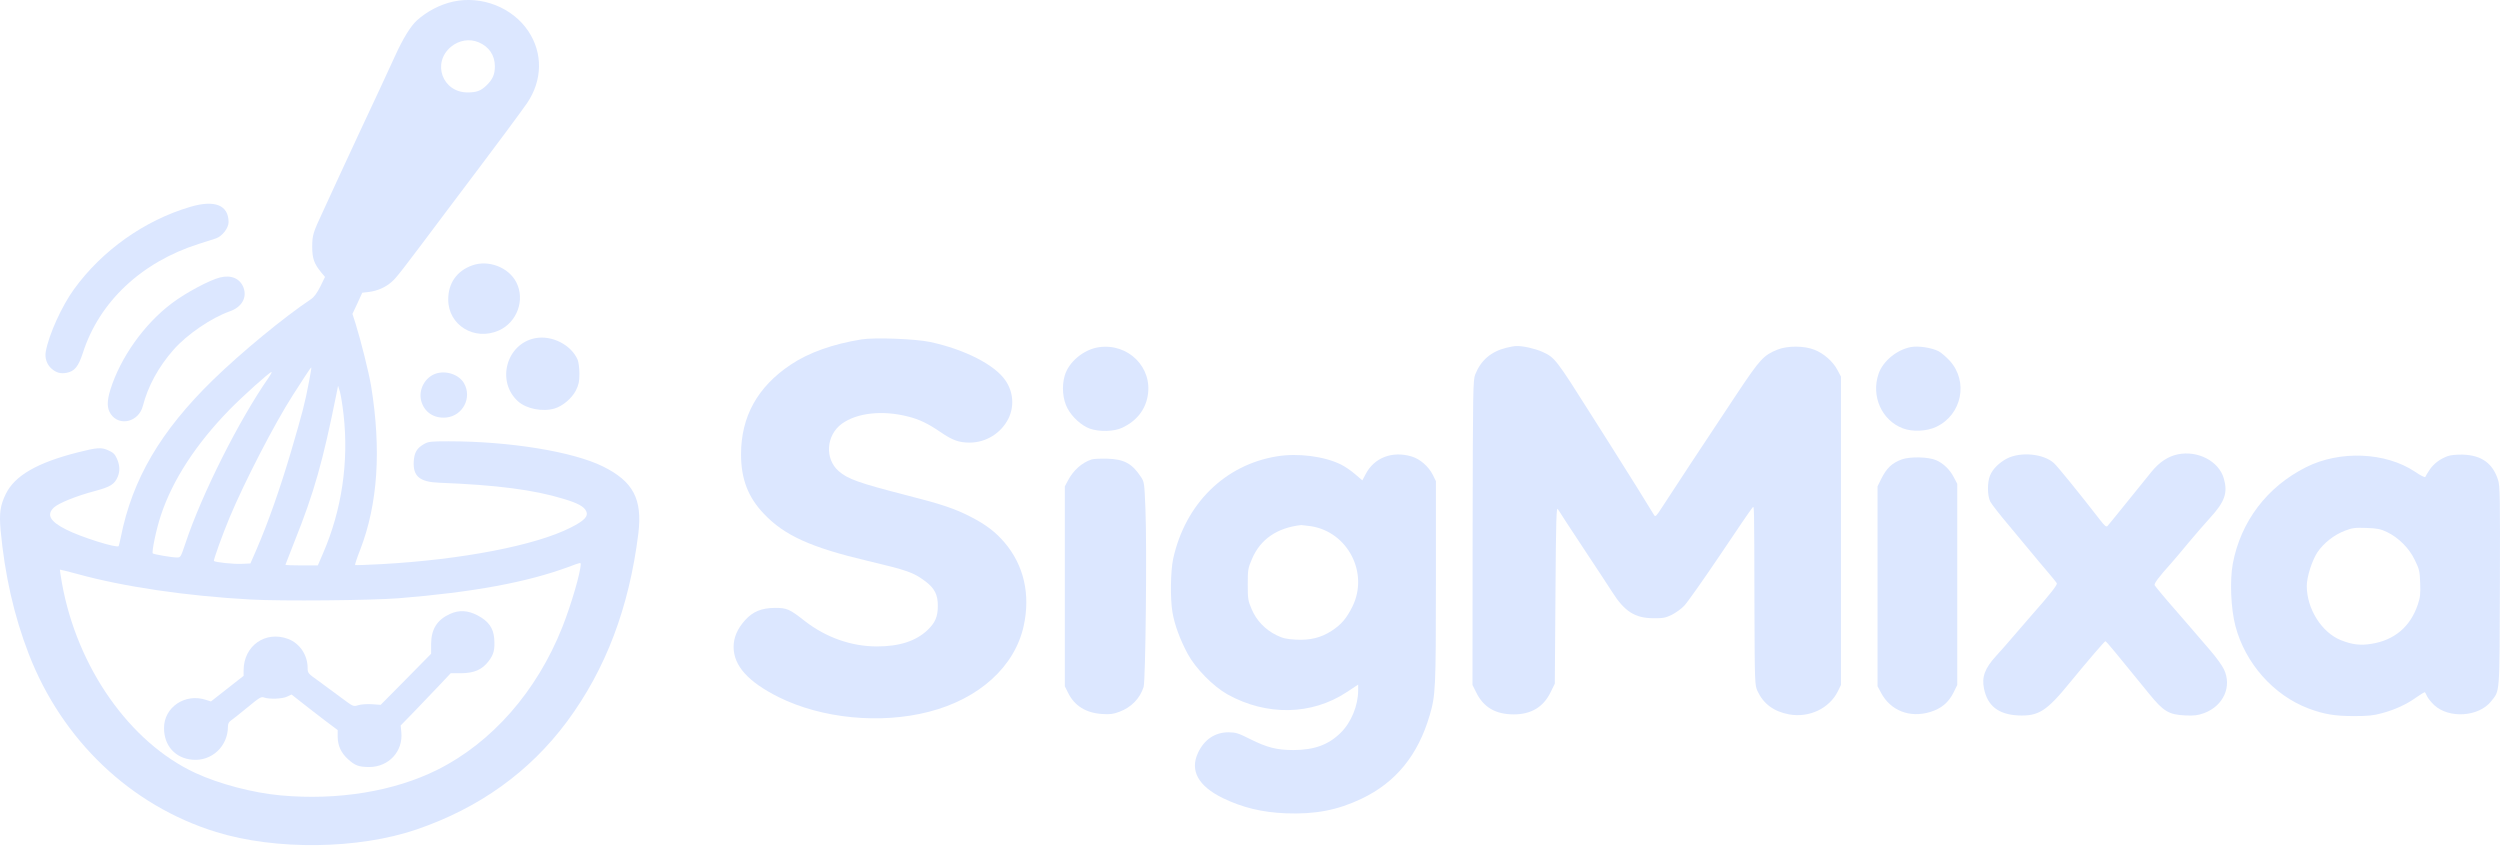
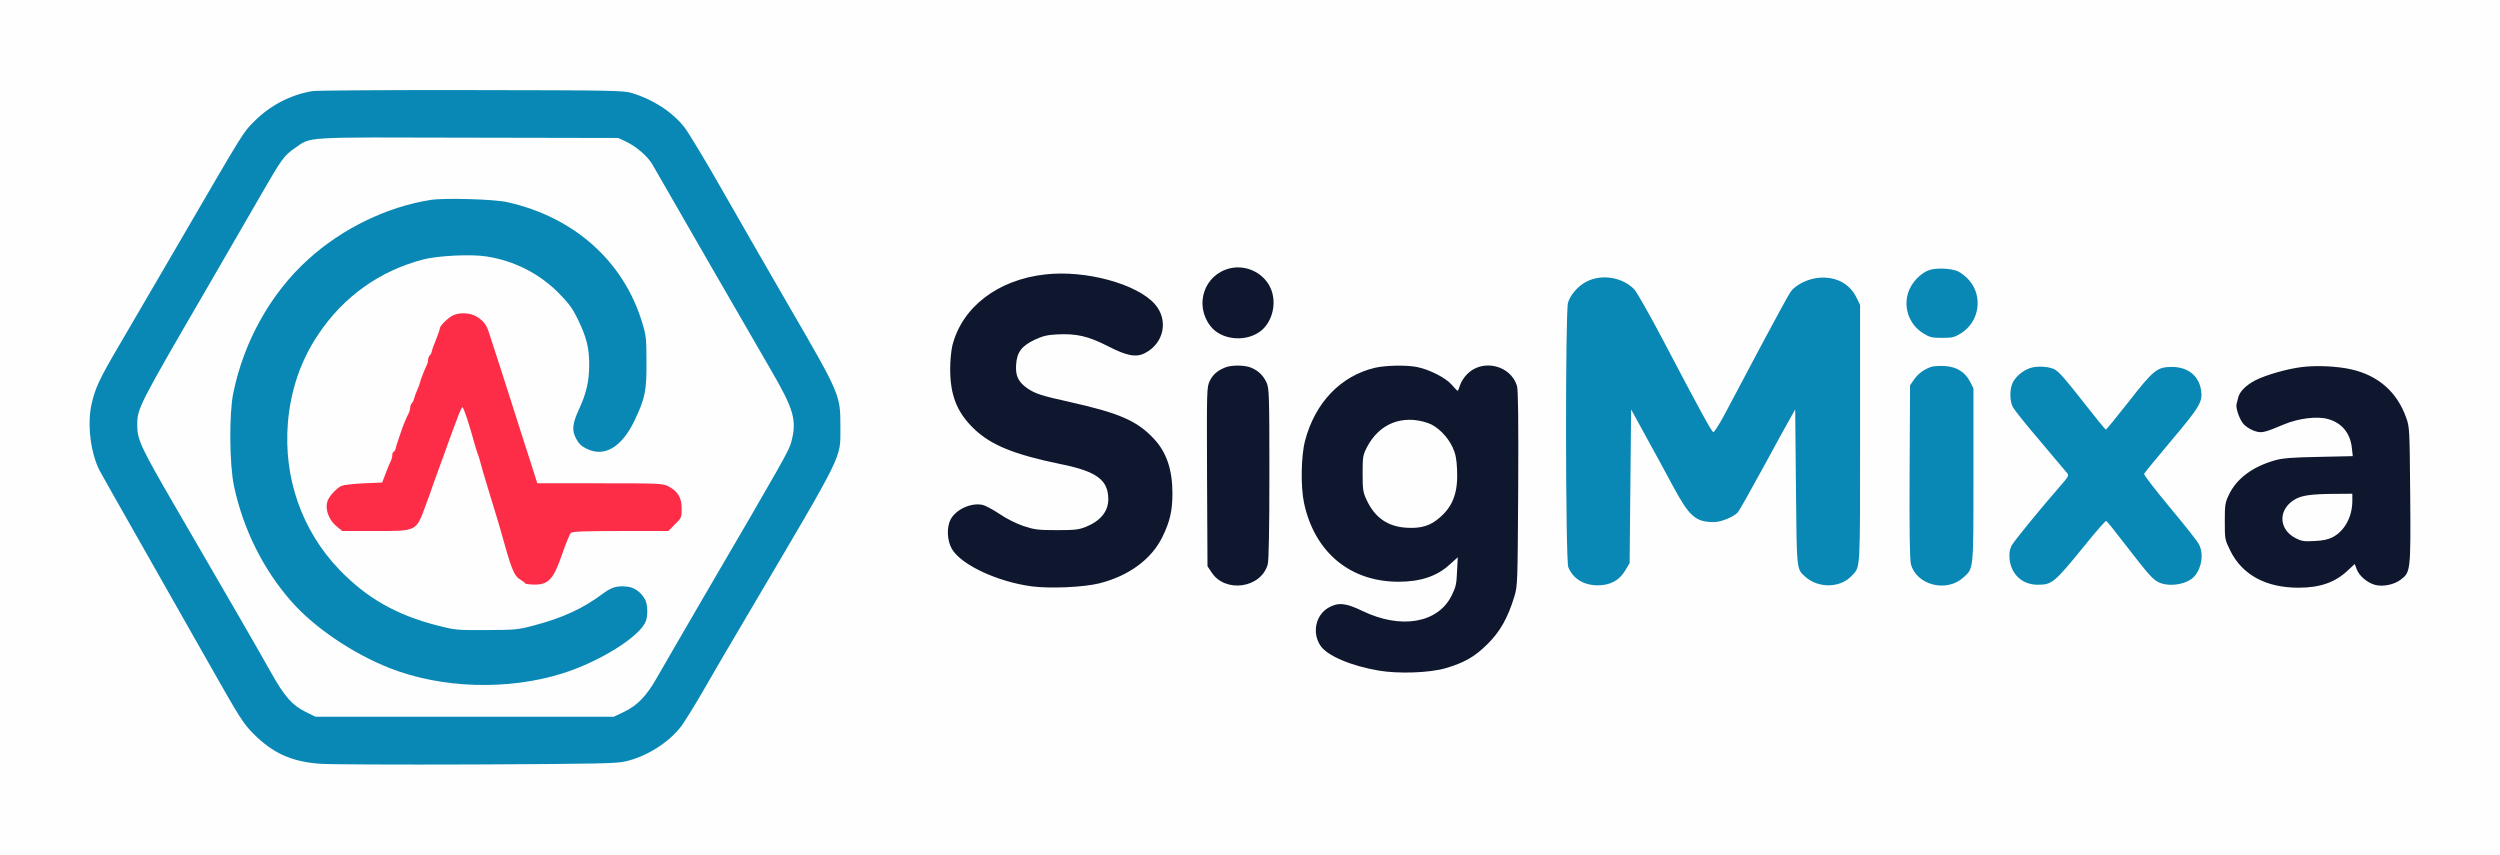
- <svg xmlns="http://www.w3.org/2000/svg" version="1.0" width="1913.321pt" height="646.777pt" viewBox="0 0 1913.321 646.777" preserveAspectRatio="xMidYMid meet">
-   <g transform="translate(-134.5609,705.7381) scale(0.1,-0.1)" fill="#DCE7FF" stroke="none">
-     <path d="M4813 7045 c-99 -22 -199 -74 -277 -144 -48 -44 -106 -138 -166 -270 -63 -138 -162 -351 -275 -591 -40 -85 -112 -240 -160 -345 -47 -104 -99 -217 -115 -250 -80 -171 -84 -186 -85 -275 0 -92 15 -132 71 -200 l27 -32 -36 -74 c-25 -49 -48 -81 -71 -96 -209 -140 -531 -405 -750 -618 -401 -391 -618 -760 -706 -1205 -7 -33 -14 -63 -16 -67 -11 -18 -288 68 -403 127 -123 62 -151 113 -93 168 36 34 172 89 316 127 116 31 148 51 172 107 19 44 17 90 -6 141 -15 34 -29 47 -66 63 -53 24 -84 22 -234 -16 -310 -79 -481 -177 -550 -318 -43 -88 -51 -147 -40 -275 32 -344 102 -655 215 -948 256 -663 781 -1162 1434 -1364 457 -141 1088 -133 1534 19 480 164 866 441 1152 826 297 401 475 871 546 1439 32 264 -39 399 -272 514 -229 113 -712 192 -1180 192 -135 0 -155 -2 -188 -21 -55 -31 -75 -65 -79 -134 -6 -113 46 -156 193 -162 441 -17 727 -54 955 -124 110 -33 156 -59 172 -94 18 -39 -14 -73 -120 -126 -268 -136 -832 -245 -1445 -279 -110 -6 -201 -9 -204 -7 -2 3 15 56 40 119 134 348 162 762 83 1250 -16 99 -80 354 -119 478 l-24 75 38 81 37 81 51 6 c64 8 127 35 174 77 38 33 72 77 434 560 118 157 225 299 238 316 91 119 329 440 365 493 118 175 121 382 9 550 -121 181 -357 274 -576 226z m195 -311 c80 -33 125 -100 125 -184 0 -63 -17 -101 -65 -147 -42 -41 -76 -53 -144 -53 -193 0 -275 227 -126 350 61 50 141 63 210 34z m-1297 -2595 c-33 -174 -49 -233 -137 -534 -86 -291 -176 -546 -264 -750 l-48 -110 -68 -3 c-58 -3 -202 12 -211 22 -6 5 66 204 119 331 114 273 344 719 486 940 25 39 66 102 91 141 25 39 47 70 49 69 2 -2 -6 -49 -17 -106z m-309 29 c-228 -327 -511 -891 -636 -1265 -38 -113 -38 -113 -69 -112 -38 0 -175 24 -182 31 -10 10 27 188 62 292 89 269 268 544 524 807 104 106 307 288 322 289 5 0 -5 -19 -21 -42z m573 -283 c41 -363 -14 -733 -157 -1062 l-40 -93 -124 0 c-68 0 -124 2 -124 5 0 2 32 84 71 182 149 372 216 610 320 1128 l12 60 14 -45 c7 -25 20 -103 28 -175z m1815 -1145 c0 -61 -73 -312 -141 -483 -195 -491 -538 -882 -956 -1091 -331 -165 -761 -236 -1199 -196 -212 19 -473 88 -654 172 -501 233 -904 806 -1020 1451 -10 56 -17 103 -16 105 2 1 61 -14 132 -33 353 -98 836 -169 1329 -196 237 -13 919 -7 1135 10 565 46 975 121 1295 239 94 35 95 35 95 22z" />
-     <path d="M4790 2359 c-99 -45 -144 -116 -145 -230 l0 -75 -193 -196 -193 -195 -68 5 c-40 2 -83 -1 -105 -8 -36 -11 -37 -11 -128 57 -51 38 -130 96 -175 129 -80 57 -83 60 -83 99 0 99 -60 188 -148 222 -174 66 -341 -51 -342 -239 l0 -43 -125 -98 -125 -98 -38 12 c-159 53 -322 -56 -321 -216 0 -135 86 -231 218 -242 147 -13 271 103 271 253 0 22 7 36 23 47 12 8 69 53 126 100 92 76 106 85 128 76 39 -14 139 -11 176 7 l34 16 80 -63 c45 -35 124 -97 177 -137 l96 -72 0 -53 c1 -67 26 -122 79 -170 54 -49 82 -59 161 -60 151 0 262 120 247 268 l-5 50 112 115 c61 63 147 153 191 200 l80 85 80 0 c100 1 160 27 210 92 40 52 49 90 43 173 -6 81 -44 134 -128 178 -75 39 -141 42 -210 11z" />
-     <path d="M2801 5474 c-349 -103 -674 -333 -889 -630 -94 -130 -192 -346 -216 -477 -9 -50 8 -100 45 -132 37 -31 68 -39 114 -31 62 12 90 47 125 153 125 390 448 694 885 833 55 18 115 37 134 43 48 17 96 79 96 125 -1 130 -106 172 -294 116z" />
-     <path d="M4959 5026 c-117 -42 -183 -135 -183 -261 0 -197 201 -319 387 -237 140 62 203 235 134 369 -59 115 -214 174 -338 129z" />
-     <path d="M3030 4934 c-80 -20 -261 -116 -367 -196 -213 -159 -396 -417 -473 -664 -27 -88 -26 -142 3 -185 66 -98 215 -61 246 62 39 150 118 297 235 430 103 117 289 244 431 294 91 32 133 105 104 182 -27 69 -93 98 -179 77z" />
-     <path d="M5441 4469 c-220 -43 -299 -331 -131 -483 64 -58 189 -82 280 -55 63 19 132 78 163 138 22 45 27 68 27 128 0 41 -6 88 -13 106 -49 115 -197 191 -326 166z" />
-     <path d="M7940 4460 c-218 -35 -405 -101 -542 -193 -255 -170 -381 -398 -381 -687 0 -188 54 -329 175 -455 156 -165 358 -257 793 -360 308 -73 350 -88 442 -156 71 -53 97 -104 96 -189 0 -83 -20 -128 -79 -185 -89 -84 -215 -125 -387 -125 -196 0 -390 69 -550 193 -120 94 -138 102 -232 102 -101 -1 -168 -28 -227 -94 -60 -67 -88 -133 -88 -206 1 -143 111 -266 345 -383 330 -164 779 -208 1150 -112 385 99 656 345 725 656 53 241 2 465 -146 639 -69 81 -142 137 -261 198 -119 61 -219 95 -478 161 -381 98 -461 127 -531 188 -108 95 -96 274 24 362 116 84 311 106 509 55 84 -21 151 -53 249 -120 89 -61 139 -79 220 -79 126 0 242 72 298 185 45 93 37 203 -23 290 -82 121 -312 238 -576 295 -112 24 -425 36 -525 20z" />
-     <path d="M9755 4400 c-116 -17 -231 -113 -261 -218 -24 -82 -15 -183 22 -251 36 -67 107 -131 170 -154 74 -26 186 -23 249 7 108 51 175 135 194 242 40 219 -149 407 -374 374z" />
-     <path d="M12875 4396 c-118 -29 -195 -95 -239 -204 -17 -45 -18 -101 -20 -1212 l-1 -1165 28 -56 c56 -115 149 -169 288 -169 133 0 226 56 281 168 l33 67 5 680 c4 594 7 677 19 655 8 -14 96 -149 196 -300 100 -151 199 -301 219 -333 94 -149 175 -201 316 -201 73 -1 93 3 140 26 30 15 74 46 96 70 23 24 146 198 274 388 127 190 238 352 246 360 16 16 15 83 17 -790 2 -551 3 -566 23 -611 46 -99 125 -157 242 -179 155 -28 309 46 374 178 l23 47 0 1180 0 1180 -27 51 c-35 66 -105 127 -177 155 -79 31 -205 31 -281 1 -108 -44 -133 -71 -311 -338 -215 -323 -523 -790 -579 -878 -38 -59 -46 -66 -55 -51 -44 73 -198 321 -318 510 -39 61 -107 169 -152 240 -283 448 -289 456 -386 500 -57 25 -149 46 -199 44 -14 0 -47 -6 -75 -13z" />
-     <path d="M15969 4401 c-108 -21 -213 -108 -246 -204 -59 -171 24 -357 186 -418 74 -28 183 -23 256 12 196 93 247 347 102 506 -28 30 -66 63 -86 73 -54 27 -155 42 -212 31z" />
-     <path d="M4681 4198 c-83 -28 -134 -123 -112 -208 23 -87 98 -137 192 -128 127 13 199 152 136 262 -38 67 -137 100 -216 74z" />
-     <path d="M18012 3580 c-75 -16 -141 -60 -201 -134 -98 -121 -164 -202 -245 -303 -44 -54 -84 -104 -91 -111 -9 -10 -22 0 -60 50 -152 196 -323 407 -350 431 -79 72 -254 89 -360 35 -60 -32 -109 -80 -129 -130 -22 -52 -21 -155 2 -200 10 -19 74 -102 143 -183 68 -81 146 -175 173 -208 28 -34 81 -98 119 -142 38 -44 71 -85 74 -92 5 -12 -53 -86 -192 -243 -41 -47 -107 -123 -147 -170 -40 -47 -96 -111 -125 -142 -87 -95 -112 -162 -93 -252 27 -131 110 -196 260 -204 157 -7 218 31 400 255 134 163 262 313 269 313 3 0 38 -39 76 -86 39 -48 93 -114 121 -148 27 -33 90 -109 138 -169 110 -135 150 -159 276 -165 70 -3 95 0 145 18 147 55 214 203 151 335 -13 28 -60 93 -105 145 -45 52 -115 133 -154 179 -40 46 -92 106 -117 135 -69 78 -145 170 -154 184 -7 12 29 61 129 172 22 25 81 94 130 154 50 60 123 144 163 188 115 125 139 194 107 304 -38 132 -199 216 -353 184z" />
-     <path d="M11119 3565 c-400 -65 -702 -363 -795 -785 -20 -94 -23 -307 -5 -410 17 -98 59 -210 117 -318 61 -112 194 -247 304 -309 299 -166 644 -160 912 17 l88 58 0 -44 c0 -116 -53 -245 -133 -324 -94 -93 -202 -132 -361 -133 -128 0 -203 19 -333 84 -91 46 -109 51 -165 52 -104 0 -187 -56 -234 -158 -63 -135 2 -254 191 -346 148 -72 302 -109 480 -116 226 -9 397 24 580 111 263 125 433 333 523 641 44 151 47 200 47 1015 l0 775 -23 47 c-33 66 -99 123 -163 142 -148 44 -287 -9 -352 -136 l-25 -47 -56 48 c-31 27 -80 60 -109 74 -129 63 -328 88 -488 62z m261 -535 c282 -45 443 -359 316 -615 -45 -91 -87 -139 -158 -185 -81 -53 -165 -74 -275 -68 -71 4 -99 10 -148 34 -86 42 -154 113 -190 199 -28 64 -30 80 -30 190 0 113 2 124 33 196 64 150 193 238 377 258 6 0 39 -4 75 -9z" />
-     <path d="M20077 3566 c-59 -22 -105 -57 -137 -104 -16 -24 -31 -49 -33 -55 -2 -6 -38 12 -80 41 -224 149 -574 164 -832 34 -298 -149 -500 -415 -561 -738 -24 -130 -15 -345 20 -478 75 -285 292 -530 560 -631 118 -44 200 -58 346 -58 107 0 151 4 215 22 98 26 188 67 263 121 32 22 61 40 64 40 3 0 11 -13 18 -30 7 -16 32 -47 55 -69 114 -105 340 -90 435 28 69 88 65 34 68 881 2 682 1 770 -14 814 -41 128 -126 189 -269 194 -50 1 -94 -3 -118 -12z m-464 -580 c89 -43 171 -124 214 -215 34 -69 38 -85 41 -176 3 -83 0 -111 -18 -164 -57 -170 -179 -273 -355 -301 -85 -14 -149 -6 -234 28 -147 59 -261 240 -261 415 0 69 40 194 81 257 48 71 129 135 212 166 54 21 76 24 162 21 84 -3 109 -8 158 -31z" />
-     <path d="M15902 3542 c-77 -28 -118 -67 -160 -152 l-27 -55 0 -765 0 -765 27 -50 c72 -136 219 -194 375 -147 86 26 142 73 180 150 l28 57 0 770 0 770 -27 51 c-30 58 -81 107 -136 130 -59 25 -196 28 -260 6z" />
-     <path d="M9700 3541 c-74 -24 -140 -83 -181 -161 l-24 -45 0 -765 0 -765 24 -48 c49 -101 137 -156 261 -164 61 -4 86 -1 133 17 91 34 157 102 185 190 15 45 26 1075 14 1361 -8 201 -9 208 -35 247 -67 102 -128 135 -257 139 -52 1 -106 -1 -120 -6z" />
+ <svg xmlns="http://www.w3.org/2000/svg" width="1676" height="573" viewBox="73 150 1676 573" role="img" aria-label="SigMixa">
+   <rect width="1774" height="887" fill="#FEFEFE" />
+   <g transform="translate(0,887) scale(0.1,-0.1)">
+     <path d="M8975 5571 c-172 -42 -240 -243 -131 -386 69 -91 225 -111 327 -42 81 54 118 175 85 275 -38 114 -163 181 -281 153z M7735 5530 c-316 -36 -554 -218 -620 -475 -8 -33 -15 -102 -15 -158 0 -177 45 -291 160 -402 114 -109 268 -172 579 -236 244 -49 321 -107 321 -236 0 -81 -52 -145 -150 -185 -48 -19 -73 -22 -195 -22 -125 0 -149 3 -222 27 -48 16 -115 49 -163 82 -45 30 -96 57 -112 60 -77 17 -178 -29 -215 -97 -28 -53 -24 -143 9 -199 63 -106 304 -219 535 -250 123 -16 346 -6 452 20 199 50 351 162 424 312 50 102 67 175 67 292 0 157 -39 273 -122 363 -113 122 -230 174 -570 250 -183 40 -229 55 -281 91 -60 42 -80 83 -75 157 5 85 37 127 126 169 52 24 83 32 147 35 131 7 210 -11 343 -79 126 -65 189 -77 248 -46 127 65 159 220 68 326 -118 137 -467 233 -739 201z M8945 4907 c-53 -21 -84 -48 -105 -91 -20 -43 -20 -54 -18 -643 l3 -599 28 -42 c92 -140 332 -105 376 55 7 25 11 236 11 608 0 533 -2 573 -19 610 -22 48 -54 79 -103 100 -43 18 -130 19 -173 2z M9946 4904 c-229 -55 -400 -234 -467 -489 -27 -102 -30 -313 -6 -421 72 -328 309 -524 633 -524 146 0 257 37 340 113 l57 51 -5 -95 c-3 -83 -8 -105 -36 -161 -91 -186 -341 -229 -600 -103 -112 54 -162 58 -228 20 -84 -50 -109 -167 -52 -253 45 -68 204 -136 393 -168 132 -22 337 -15 445 16 124 36 197 77 281 161 85 83 138 178 181 319 22 74 22 83 26 725 2 450 0 661 -8 687 -41 139 -230 185 -333 81 -21 -20 -42 -54 -49 -75 -6 -21 -13 -38 -16 -38 -3 0 -20 18 -39 40 -39 46 -148 102 -231 119 -72 15 -214 12 -286 -5z m357 -370 c62 -21 131 -89 165 -162 20 -44 27 -78 30 -146 8 -153 -25 -247 -114 -324 -62 -56 -126 -76 -223 -70 -127 7 -214 67 -270 188 -23 50 -26 67 -26 175 0 112 2 124 28 175 82 160 238 223 410 164z M16160 4909 c-97 -12 -235 -51 -309 -88 -64 -33 -108 -77 -117 -119 -3 -15 -8 -33 -10 -41 -7 -22 16 -94 42 -128 13 -18 44 -39 70 -49 53 -20 66 -18 206 41 99 41 221 56 294 36 93 -25 151 -95 161 -195 l6 -54 -229 -5 c-174 -3 -244 -9 -289 -22 -154 -43 -262 -124 -313 -233 -25 -52 -27 -68 -27 -178 0 -119 0 -121 37 -196 80 -162 239 -248 457 -248 144 0 245 35 331 116 l46 43 13 -34 c16 -45 70 -91 123 -106 54 -14 128 1 174 36 64 49 66 59 62 565 -4 445 -4 456 -27 520 -61 172 -187 283 -369 324 -93 21 -235 28 -332 15z m340 -897 c0 -107 -52 -202 -133 -244 -30 -15 -66 -23 -122 -25 -69 -4 -86 -1 -125 19 -120 62 -118 201 4 265 43 22 106 31 249 32 l127 1 0 -48z" fill="#0F172E" />
+     <path d="M2822 6759 c-145 -25 -280 -95 -388 -203 -77 -78 -57 -46 -514 -831 -150 -258 -328 -562 -394 -675 -131 -223 -159 -284 -183 -393 -29 -136 -5 -326 55 -442 8 -16 124 -221 257 -455 133 -234 345 -607 471 -830 215 -380 234 -409 304 -480 129 -129 253 -185 439 -200 60 -5 531 -7 1047 -5 824 4 948 6 1009 21 142 33 287 125 372 235 22 30 85 131 139 224 53 94 192 330 307 525 655 1110 620 1039 621 1255 0 218 1 217 -346 815 -129 223 -329 570 -443 770 -114 201 -230 393 -257 427 -82 104 -211 187 -354 230 -55 16 -135 18 -1074 19 -558 1 -1039 -2 -1068 -7z m2108 -340 c68 -33 143 -98 174 -152 59 -105 682 -1184 793 -1375 156 -268 176 -339 138 -484 -15 -58 -48 -117 -592 -1048 -142 -245 -284 -488 -313 -540 -67 -117 -129 -181 -218 -223 l-67 -32 -1000 0 -1000 0 -65 32 c-91 44 -144 105 -235 268 -84 150 -264 462 -634 1098 -237 408 -261 459 -261 557 0 112 9 129 460 905 137 236 259 447 379 655 127 221 146 247 216 296 115 79 37 74 1165 71 l1005 -2 55 -26z M3619 6030 c-295 -46 -595 -192 -823 -399 -251 -227 -431 -549 -502 -896 -29 -139 -26 -482 5 -625 62 -290 196 -558 386 -774 154 -174 408 -346 655 -444 350 -138 794 -152 1163 -36 251 80 518 247 557 350 14 37 12 111 -4 142 -26 50 -71 84 -120 89 -68 8 -106 -3 -166 -48 -131 -98 -267 -161 -460 -212 -110 -29 -125 -30 -320 -31 -201 -1 -208 0 -333 32 -273 71 -469 183 -652 373 -251 261 -375 615 -345 984 18 218 86 418 203 592 169 254 413 428 706 504 98 25 318 36 421 20 186 -29 351 -112 482 -242 71 -72 94 -103 132 -180 58 -119 76 -190 76 -304 0 -109 -19 -192 -66 -293 -47 -103 -52 -145 -22 -202 17 -33 35 -51 68 -67 121 -62 239 8 326 192 69 146 79 194 78 390 0 155 -3 178 -28 260 -124 413 -457 710 -906 810 -87 20 -421 29 -511 15z M13654 5556 c-51 -23 -100 -73 -124 -128 -46 -107 -6 -231 94 -293 44 -27 58 -30 126 -30 68 0 82 3 126 30 123 77 150 246 56 355 -20 24 -54 51 -76 61 -49 22 -156 25 -202 5z M11374 5486 c-59 -27 -116 -90 -132 -145 -19 -61 -17 -1730 2 -1774 32 -77 104 -121 197 -121 85 0 146 33 186 102 l28 47 5 515 5 515 96 -175 c53 -96 136 -248 184 -338 111 -206 152 -242 276 -242 48 0 134 36 160 66 9 10 85 145 169 299 84 154 166 305 184 335 l31 55 5 -520 c5 -564 4 -549 62 -601 88 -80 238 -77 314 8 57 62 54 13 54 951 l0 863 -25 51 c-46 92 -137 140 -250 131 -74 -6 -155 -46 -190 -93 -12 -16 -102 -181 -200 -365 -98 -184 -207 -390 -243 -458 -36 -67 -70 -121 -76 -119 -12 4 -94 154 -337 617 -88 168 -175 320 -192 339 -76 80 -210 105 -313 57z M13678 4911 c-48 -16 -88 -45 -116 -85 l-27 -39 -3 -579 c-2 -408 1 -591 9 -621 38 -140 238 -191 351 -89 70 64 68 39 68 686 l0 582 -22 44 c-34 66 -90 101 -169 106 -35 2 -76 0 -91 -5z M14361 4908 c-50 -9 -107 -49 -134 -96 -25 -42 -26 -127 -3 -171 10 -19 93 -123 185 -230 91 -108 172 -204 180 -214 12 -15 6 -25 -46 -84 -136 -156 -311 -370 -328 -402 -12 -25 -16 -49 -13 -87 9 -103 85 -174 188 -174 98 0 110 10 324 273 70 87 132 157 136 155 5 -2 65 -77 135 -168 152 -197 180 -228 222 -246 72 -31 188 -10 234 42 50 57 64 151 31 214 -9 20 -97 131 -195 248 -98 118 -176 219 -173 225 2 7 86 108 184 225 193 229 211 260 197 341 -16 94 -89 151 -194 151 -100 0 -123 -19 -291 -234 -80 -102 -148 -185 -152 -186 -4 0 -64 73 -134 163 -140 179 -179 223 -209 240 -31 17 -95 24 -144 15z" fill="#0988B5" />
+     <path d="M3756 5250 c-34 -22 -76 -65 -76 -78 0 -5 -9 -31 -19 -58 -28 -71 -34 -87 -37 -103 -1 -7 -7 -18 -13 -24 -6 -6 -11 -19 -11 -29 0 -10 -4 -26 -9 -36 -17 -34 -42 -99 -47 -122 -2 -8 -7 -23 -13 -35 -12 -26 -23 -57 -27 -74 -1 -7 -7 -18 -13 -24 -6 -6 -11 -19 -11 -29 0 -10 -4 -26 -9 -36 -17 -32 -40 -87 -56 -137 -9 -27 -19 -57 -22 -65 -3 -8 -8 -24 -10 -35 -2 -11 -8 -21 -13 -23 -6 -2 -10 -12 -10 -23 0 -11 -4 -27 -9 -37 -5 -9 -21 -46 -34 -82 l-25 -65 -123 -5 c-68 -3 -135 -11 -149 -17 -28 -12 -72 -57 -89 -90 -27 -53 -3 -134 56 -182 l38 -31 216 0 c286 0 278 -4 342 170 20 52 42 115 50 140 9 25 30 83 47 130 18 47 35 96 40 110 8 24 49 135 86 233 10 26 21 47 24 47 4 0 17 -33 30 -72 31 -100 36 -116 50 -168 7 -25 16 -54 20 -65 5 -11 11 -31 15 -45 14 -54 25 -91 75 -255 29 -93 56 -185 61 -202 79 -286 94 -323 139 -350 16 -9 30 -20 30 -24 0 -3 25 -7 55 -8 101 -3 136 34 194 205 24 71 51 135 59 142 12 9 94 12 334 12 l319 0 44 45 c44 43 45 46 45 106 0 73 -26 116 -90 149 -37 19 -60 20 -458 20 l-420 0 -47 148 c-26 81 -55 172 -65 202 -9 30 -41 129 -70 220 -45 142 -101 314 -142 440 -16 52 -37 79 -80 106 -47 30 -128 32 -172 4z" fill="#FD2D47" />
  </g>
</svg>
